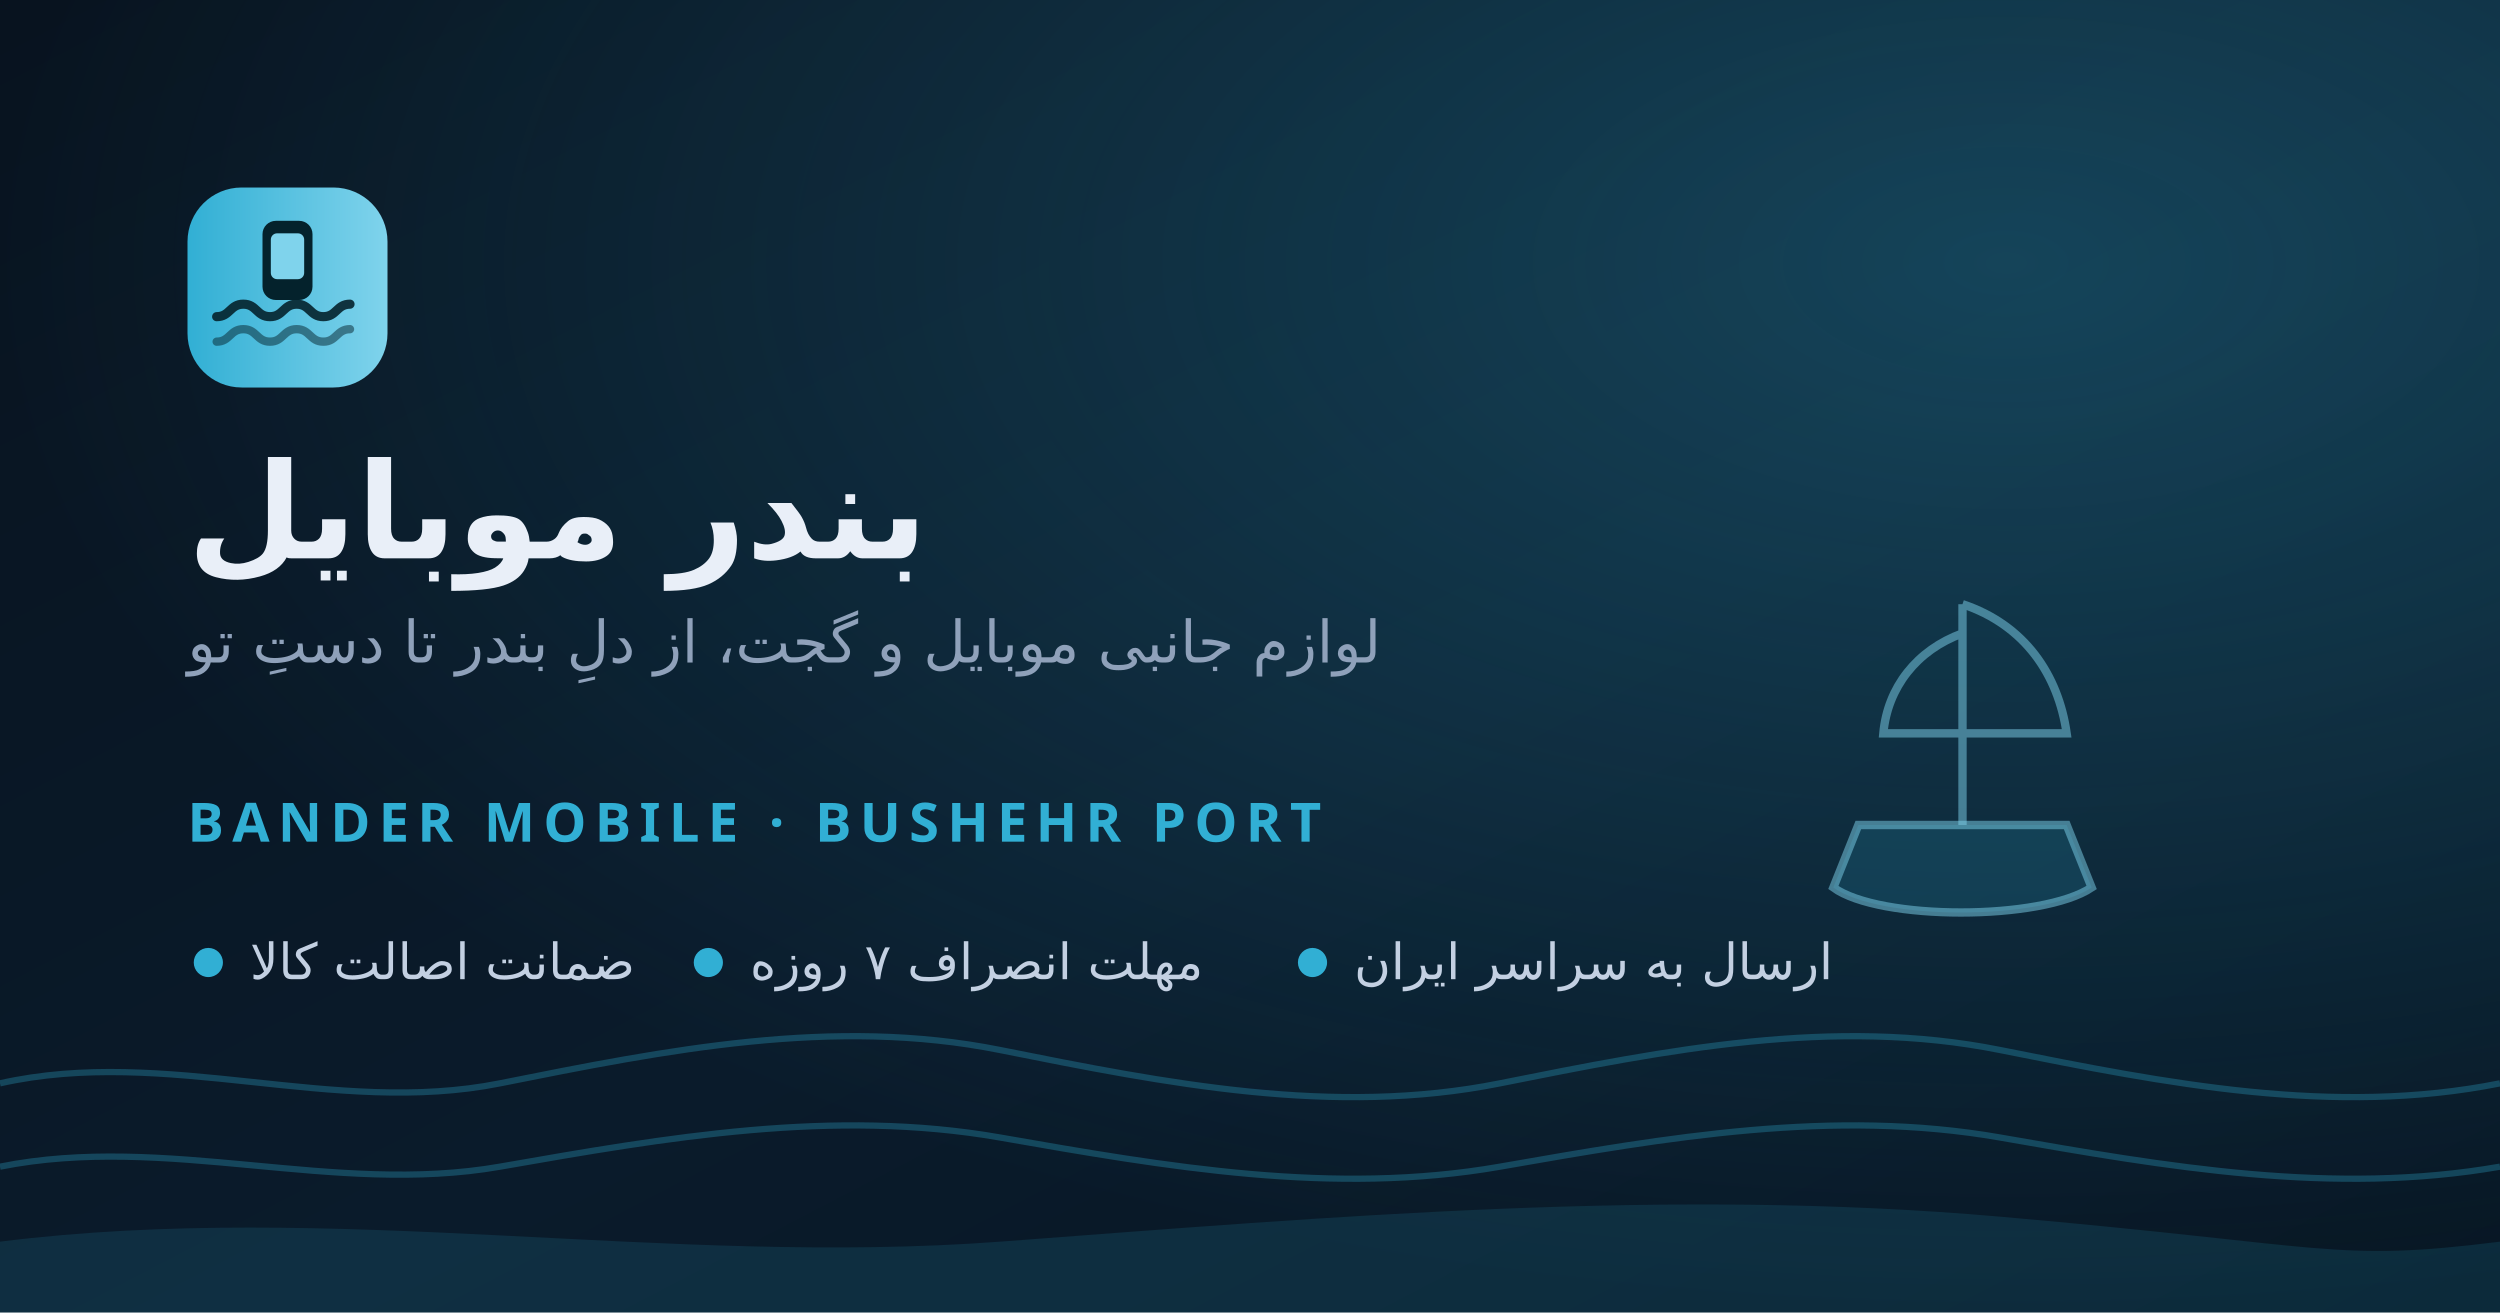
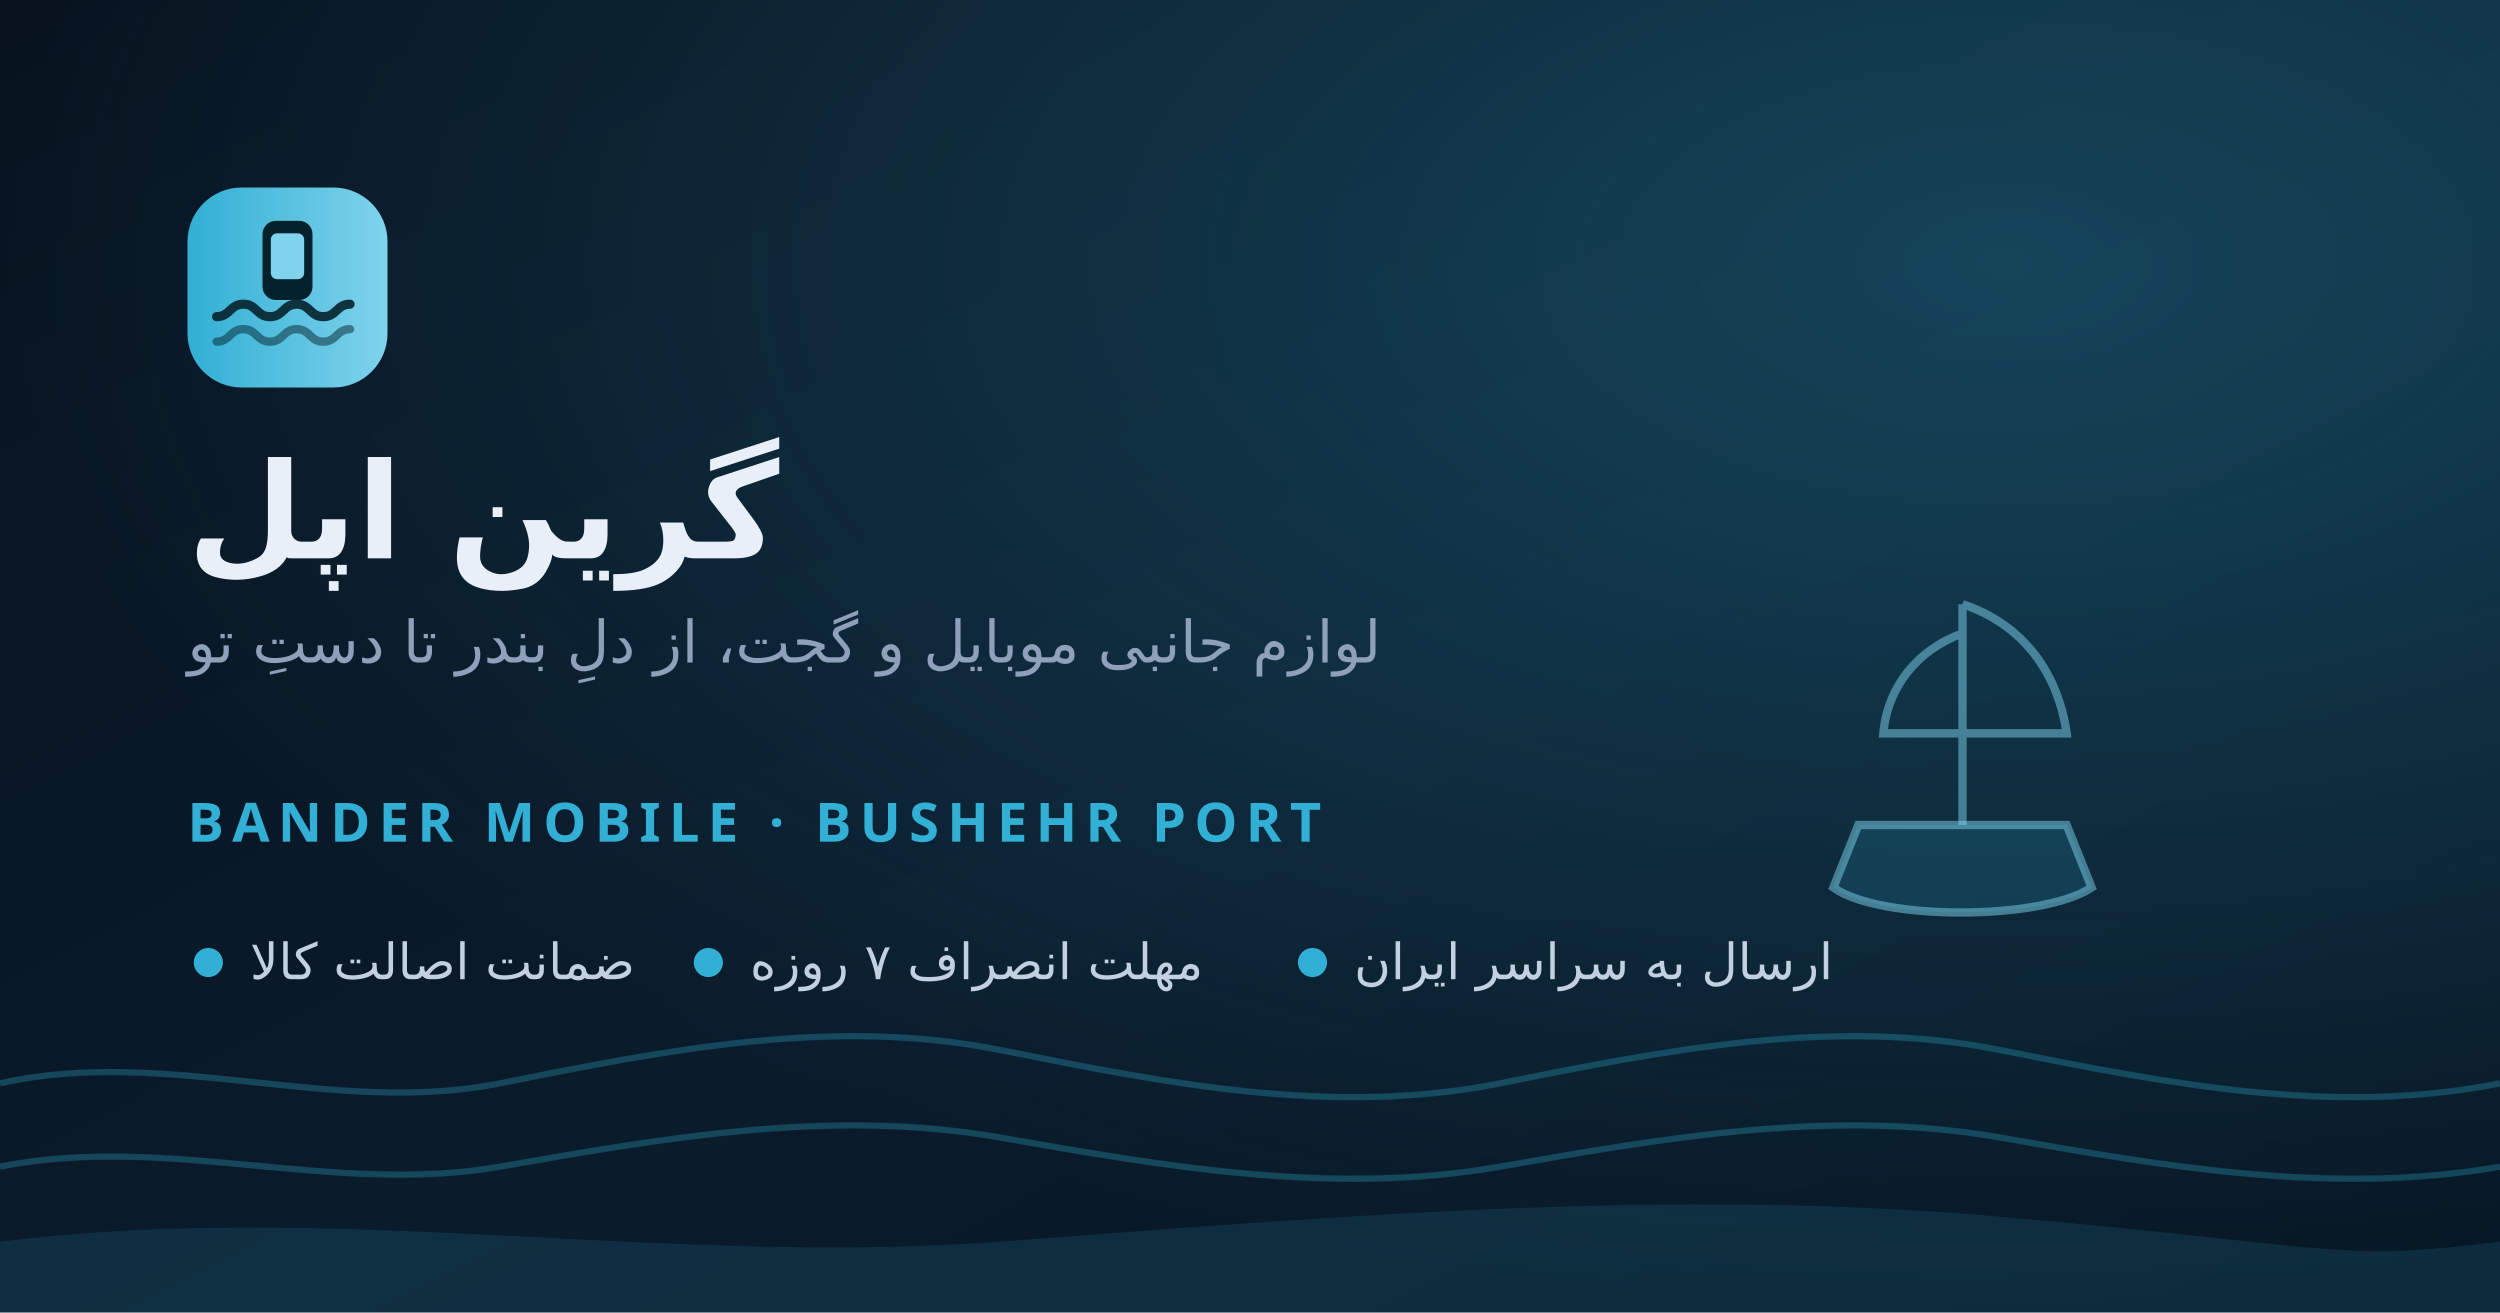
<svg xmlns="http://www.w3.org/2000/svg" viewBox="0 0 1200 630" width="1200" height="630">
  <defs>
    <linearGradient id="bg" x1="0" y1="0" x2="1" y2="1">
      <stop offset="0" stop-color="#08131f" />
      <stop offset=".55" stop-color="#0a1b2b" />
      <stop offset="1" stop-color="#071522" />
    </linearGradient>
    <linearGradient id="ac" x1="0" y1="0" x2="1" y2="0">
      <stop offset="0" stop-color="#31afd4" />
      <stop offset="1" stop-color="#7fd3ec" />
    </linearGradient>
    <radialGradient id="glow" cx=".8" cy=".2" r=".8">
      <stop offset="0" stop-color="#31afd4" stop-opacity=".28" />
      <stop offset="1" stop-color="#31afd4" stop-opacity="0" />
    </radialGradient>
  </defs>
  <rect width="1200" height="630" fill="url(#bg)" />
  <rect width="1200" height="630" fill="url(#glow)" />
  <g fill="none" stroke="#31afd4" stroke-opacity=".3" stroke-width="3">
    <path d="M0 520c80-18 160 16 240 0s160-32 240-16 160 32 240 16 160-32 240-16 160 32 240 16" />
    <path d="M0 560c80-16 160 14 240 0s160-28 240-14 160 28 240 14 160-28 240-14 160 28 240 14" />
  </g>
  <g fill="#31afd4" fill-opacity=".14">
    <path d="M0 596c160-20 320 12 480 0s320-26 480-12 160 22 240 12v34H0z" />
  </g>
  <g transform="translate(880 330)" stroke="#7fd3ec" stroke-opacity=".5" stroke-width="4" fill="none">
    <path d="M0 96c22 16 100 16 124 0l-12-30H12z" fill="#31afd4" fill-opacity=".16" />
    <path d="M62 66V-40M62-40c30 10 46 34 50 62H62M62-26c-22 8-36 26-38 48h38" />
  </g>
  <g transform="translate(90 90)">
    <rect width="96" height="96" rx="26" fill="url(#ac)" />
    <path d="M14 62c6.4 0 6.4-6 12.8-6s6.4 6 12.8 6 6.4-6 12.8-6 6.4 6 12.8 6 6.4-6 12.8-6" fill="none" stroke="#04222c" stroke-width="4.4" stroke-linecap="round" opacity=".9" />
    <path d="M14 74c6.4 0 6.4-6 12.8-6s6.4 6 12.8 6 6.4-6 12.8-6 6.4 6 12.8 6 6.4-6 12.8-6" fill="none" stroke="#04222c" stroke-width="4" stroke-linecap="round" opacity=".5" />
    <rect x="36" y="16" width="24" height="38" rx="6.4" fill="#04222c" />
    <rect x="40" y="22" width="16" height="22" rx="3" fill="#7fd3ec" />
  </g>
-   <text x="90" y="268" font-family="Vazirmatn, Tahoma, sans-serif" font-size="64" font-weight="800" fill="#e9eff8">بندر موبایل</text>
+   <text x="90" y="268" font-family="Vazirmatn, Tahoma, sans-serif" font-size="64" font-weight="800" fill="#e9eff8">گرین اپل</text>
  <text x="90" y="318" font-family="Vazirmatn, Tahoma, sans-serif" font-size="28" fill="#8fa1ba">لوازم جانبی موبایل و گجت، از دلِ بندر تا دستِ تو</text>
  <text x="90" y="404" font-family="Segoe UI, sans-serif" font-size="26" font-weight="700" fill="#31afd4" letter-spacing="4">BANDER MOBILE · BUSHEHR PORT</text>
  <g font-family="Vazirmatn, Tahoma, sans-serif" font-size="24" fill="#c3d0e2">
    <g transform="translate(90 470)">
      <circle cx="10" cy="-8" r="7" fill="#31afd4" />
      <text x="30" y="0">ضمانت اصالت کالا</text>
    </g>
    <g transform="translate(330 470)">
      <circle cx="10" cy="-8" r="7" fill="#31afd4" />
      <text x="30" y="0">مهلت انصراف ۷ روزه</text>
    </g>
    <g transform="translate(620 470)">
      <circle cx="10" cy="-8" r="7" fill="#31afd4" />
      <text x="30" y="0">ارسال به سراسر ایران</text>
    </g>
  </g>
</svg>
